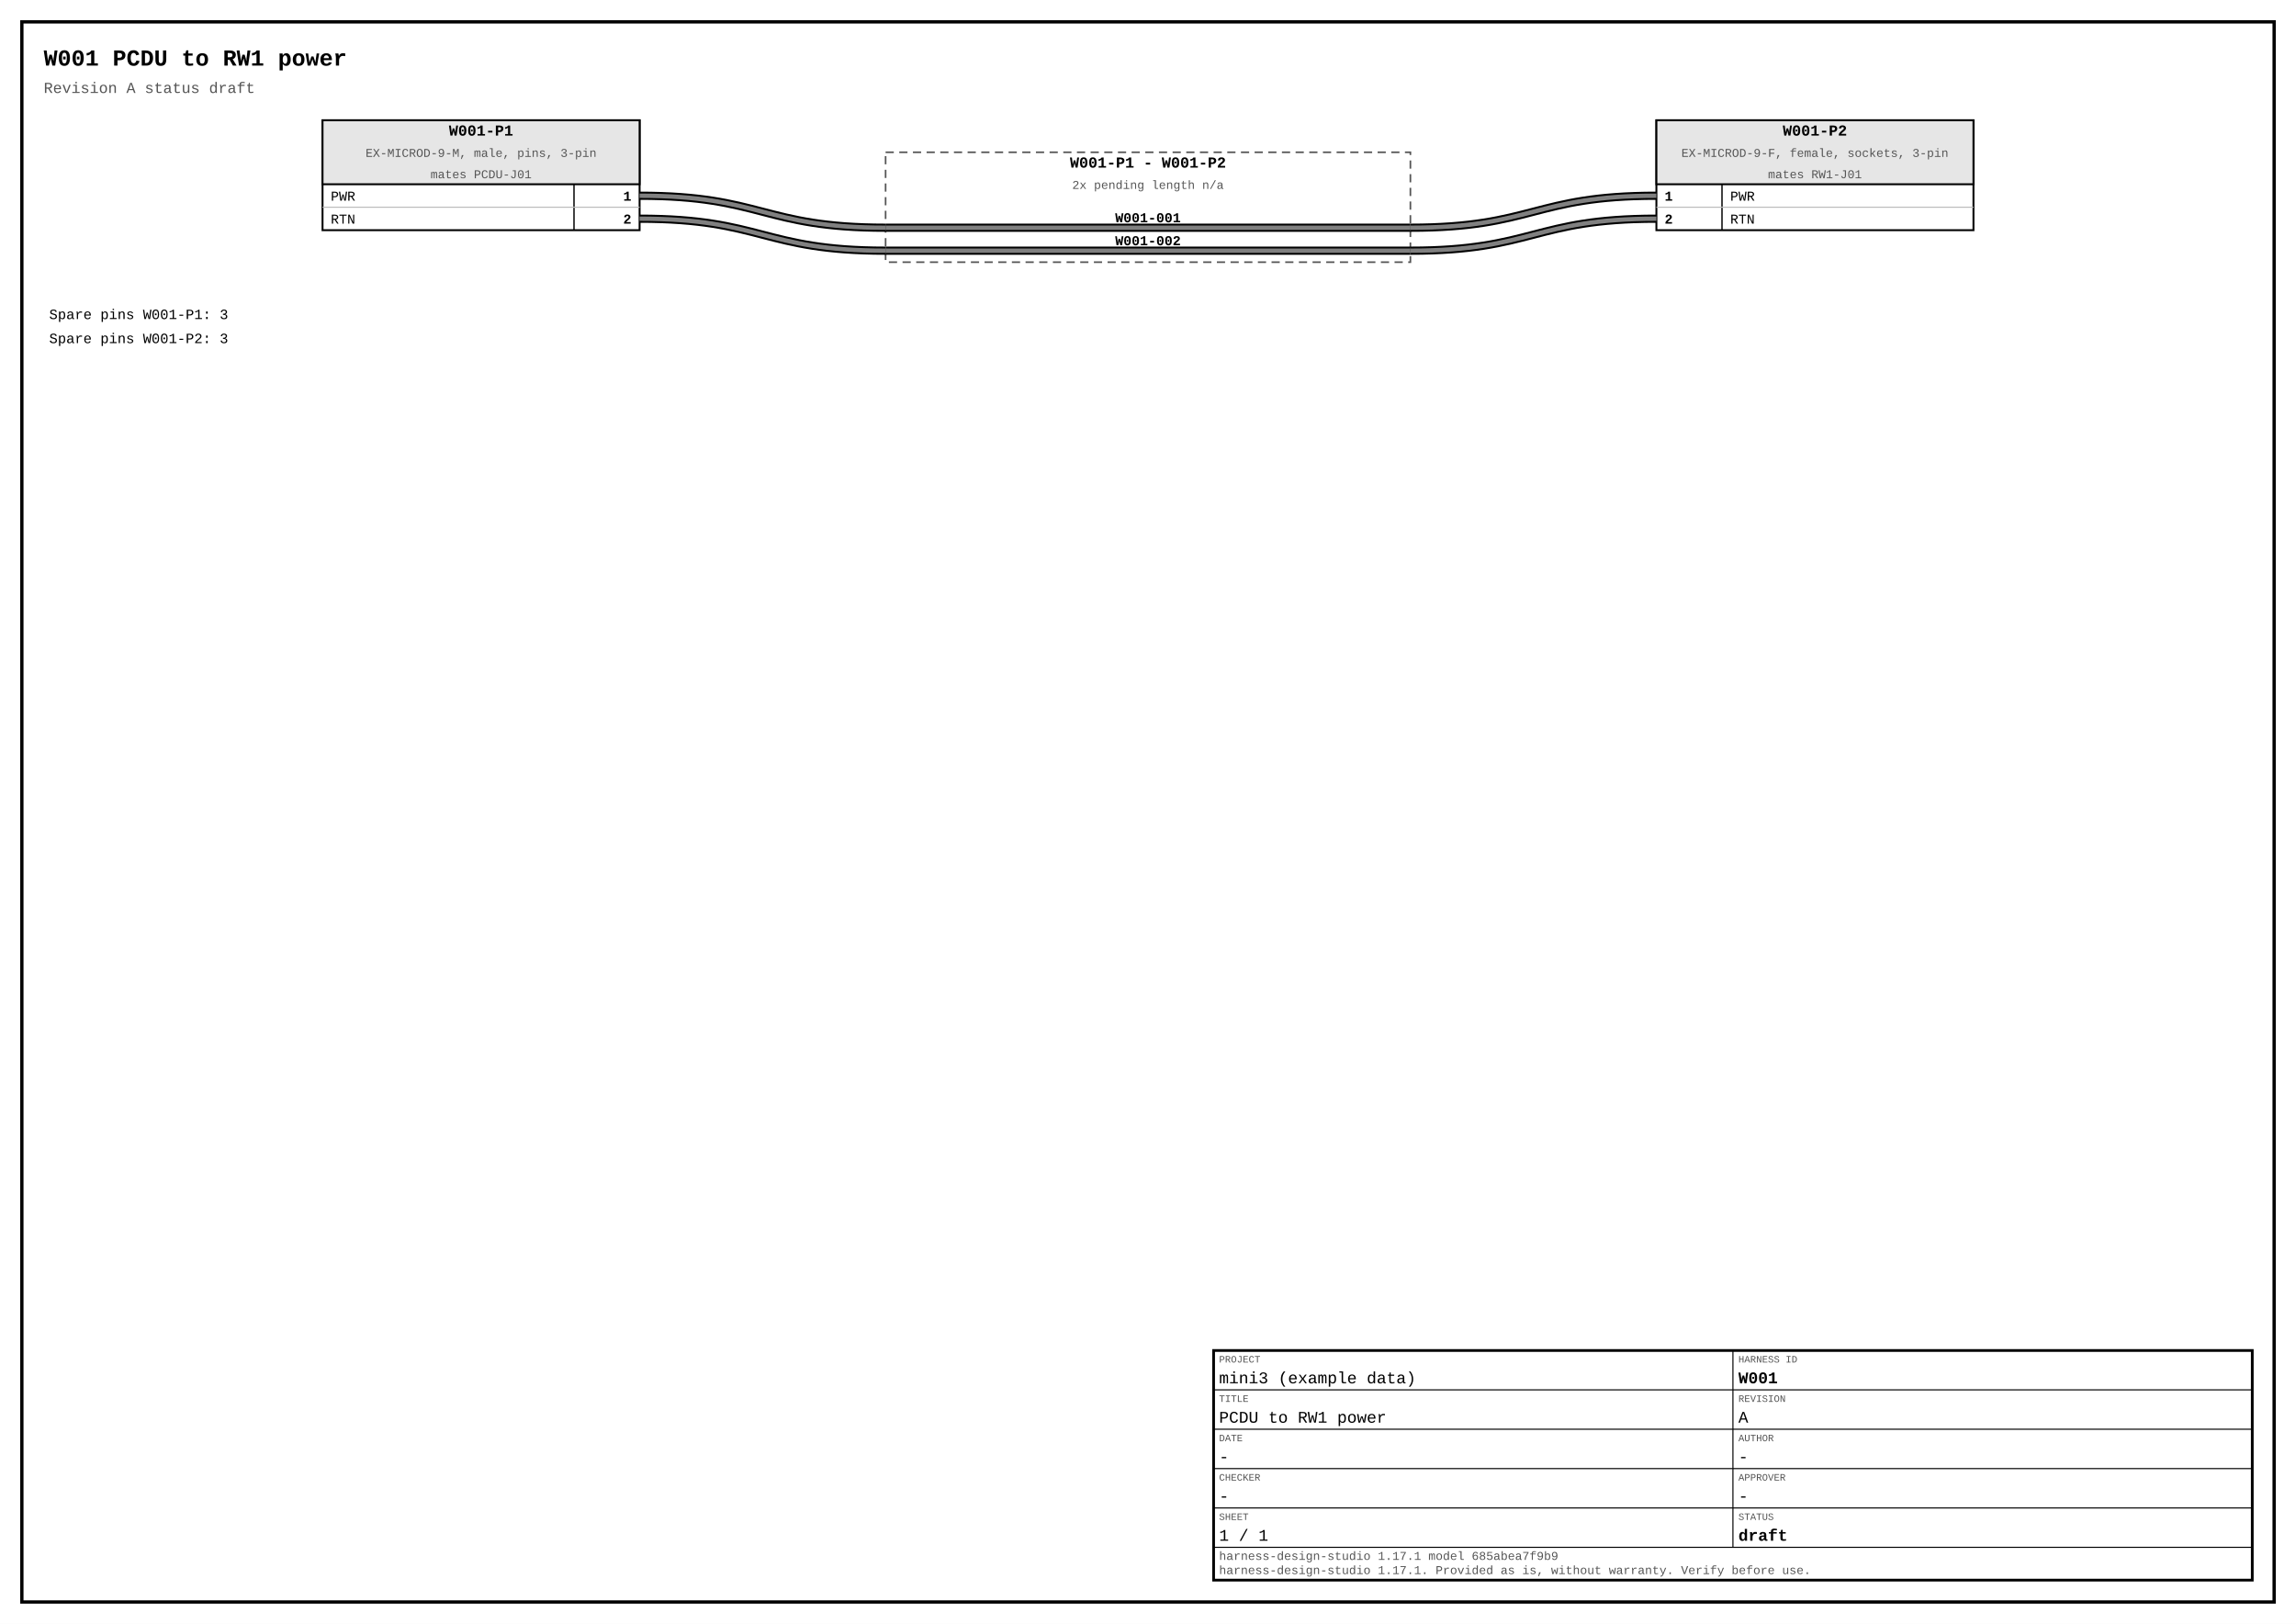
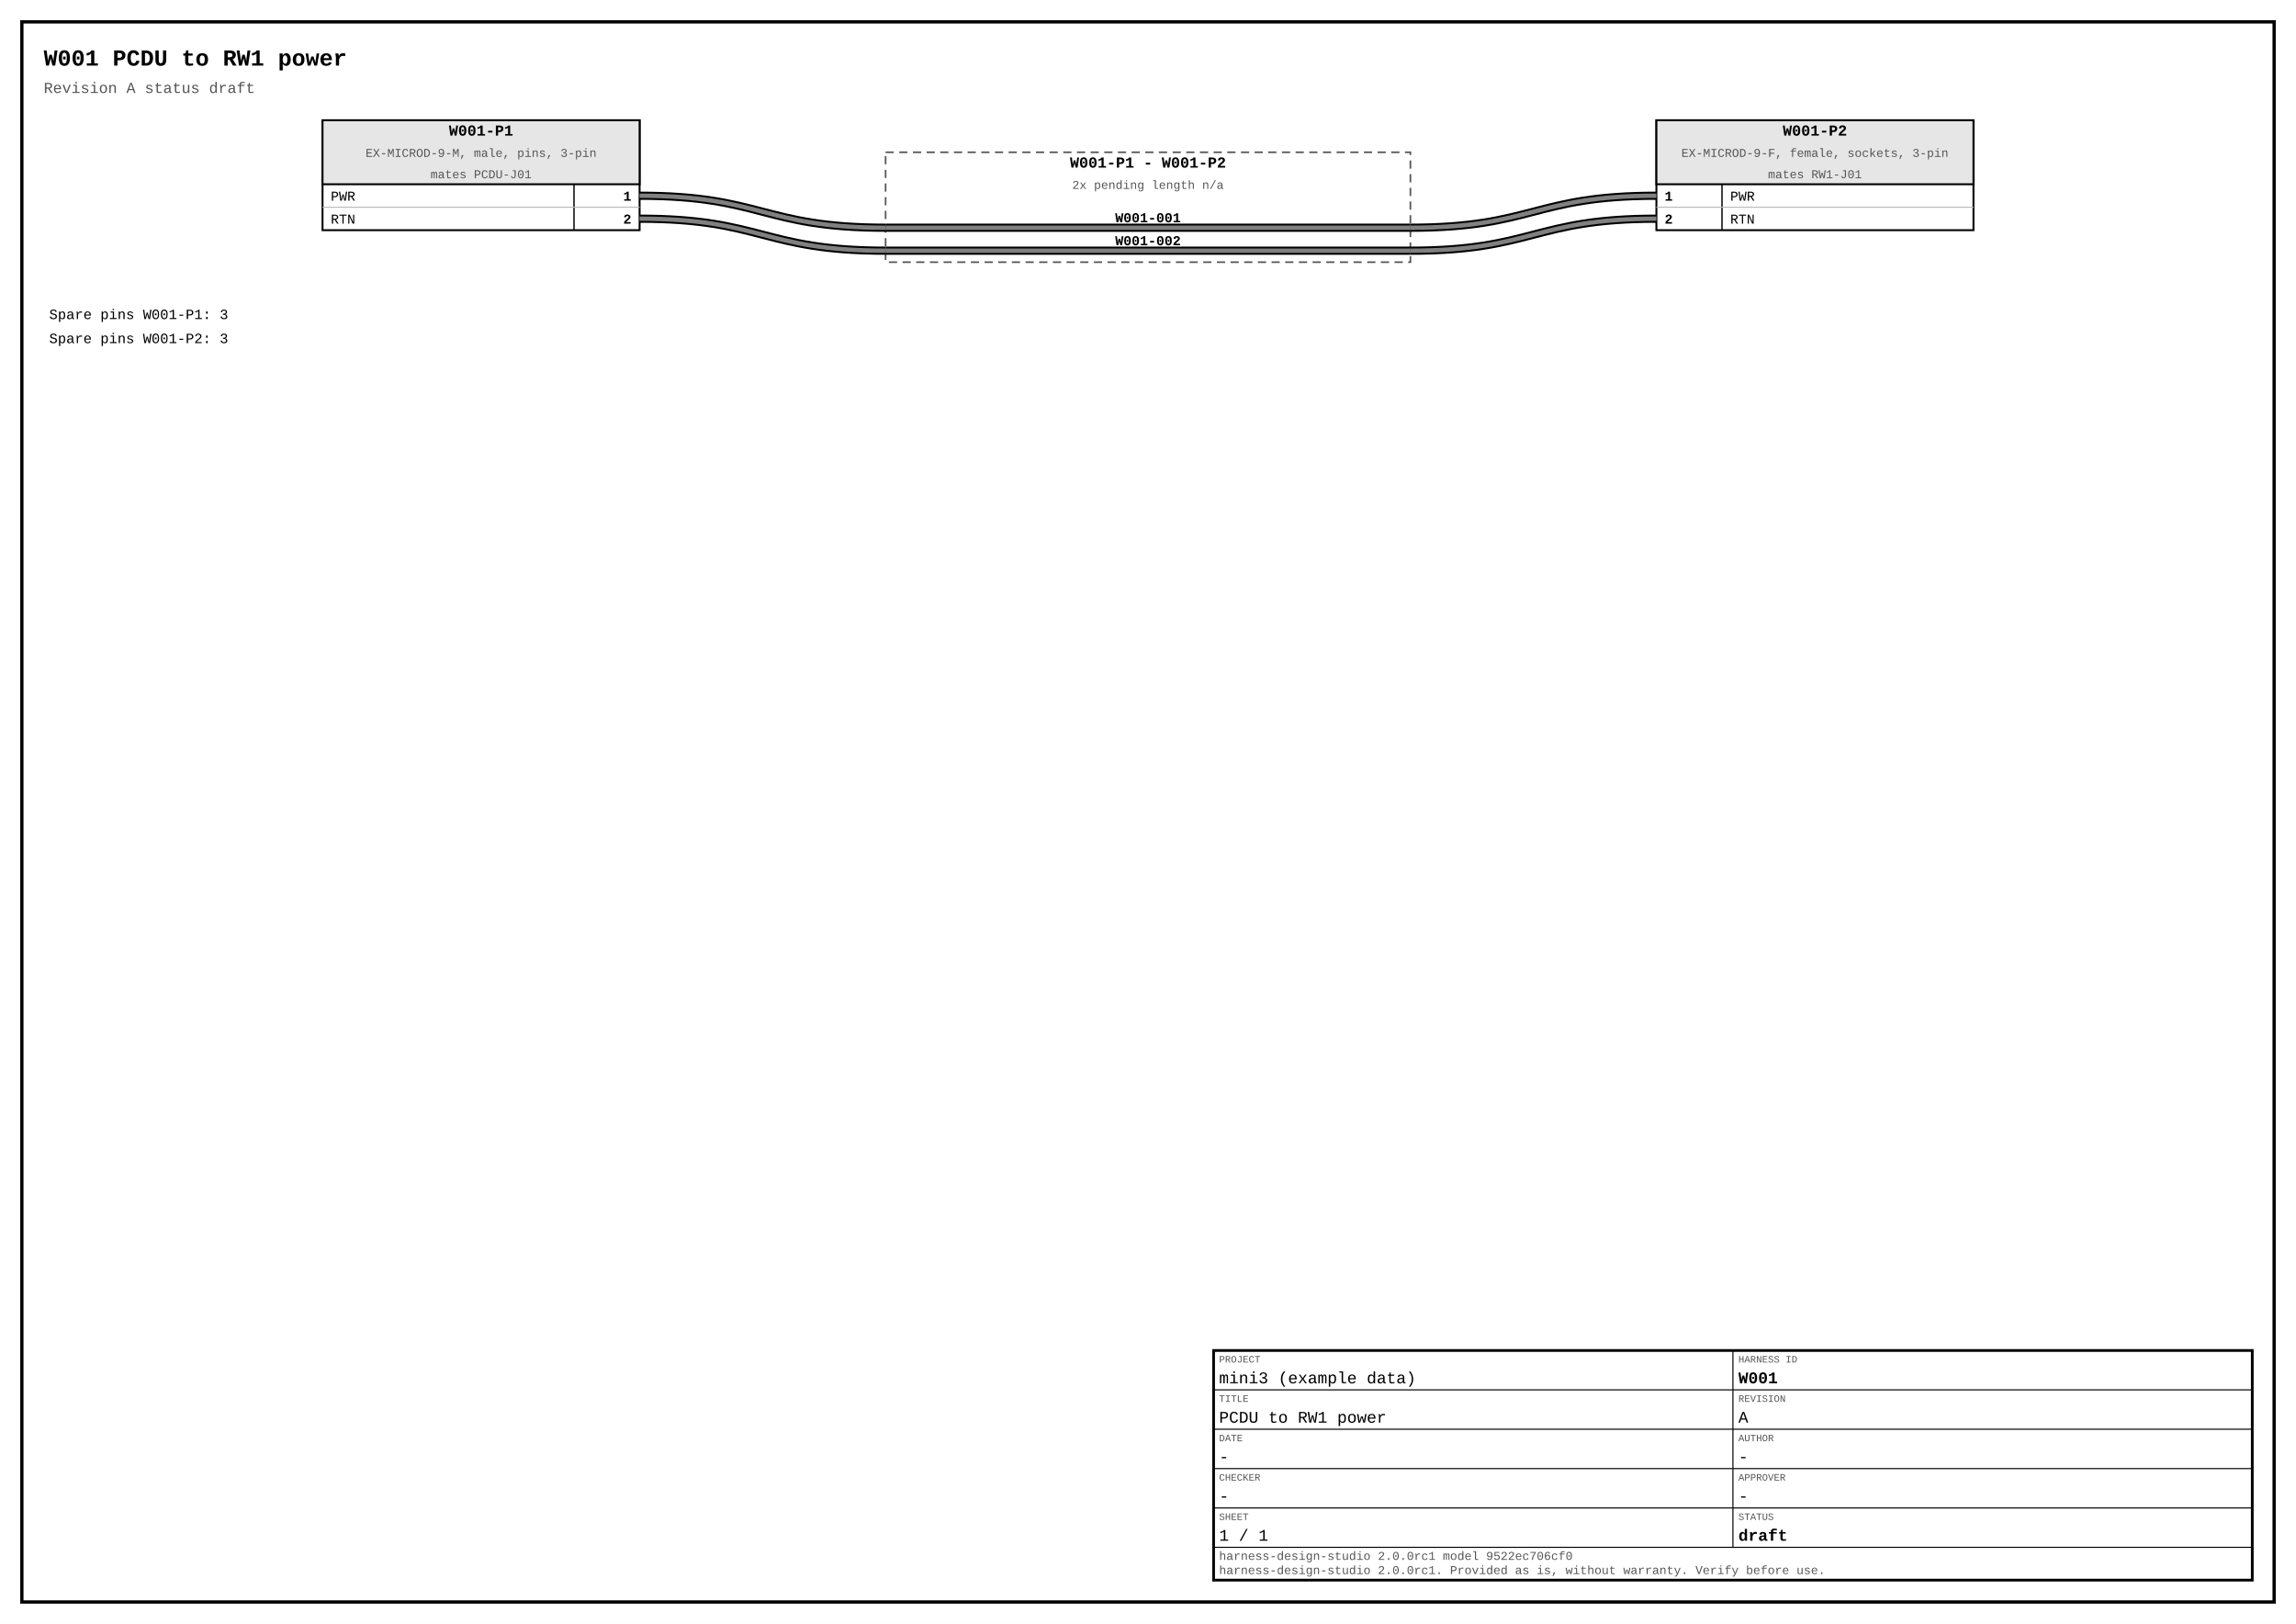
<svg xmlns="http://www.w3.org/2000/svg" width="420mm" height="297mm" viewBox="0 0 420 297" font-family="Courier New, Courier, monospace">
  <rect x="0" y="0" width="420" height="297" fill="#ffffff" />
  <rect x="4" y="4" width="412" height="289" fill="none" stroke="#000000" stroke-width="0.6" />
  <text x="8" y="12" font-size="4.2" font-weight="bold" text-anchor="start" fill="#000000">W001  PCDU to RW1 power</text>
  <text x="8" y="17" font-size="2.8" text-anchor="start" fill="#555555">Revision A  status draft</text>
  <rect x="59" y="22" width="58" height="20.1" fill="#ffffff" stroke="#000000" stroke-width="0.35" />
  <rect x="59" y="22" width="58" height="11.7" fill="#e6e6e6" stroke="#000000" stroke-width="0.35" />
  <text x="88" y="24.8" font-size="2.8" font-weight="bold" text-anchor="middle" fill="#000000">W001-P1</text>
  <text x="88" y="28.7" font-size="2.2" text-anchor="middle" fill="#555555">EX-MICROD-9-M, male, pins, 3-pin</text>
  <text x="88" y="32.6" font-size="2.2" text-anchor="middle" fill="#555555">mates PCDU-J01</text>
  <line x1="105" y1="33.7" x2="105" y2="42.1" stroke="#000000" stroke-width="0.25" />
  <line x1="59" y1="37.9" x2="117" y2="37.9" stroke="#bbbbbb" stroke-width="0.2" />
  <text x="60.5" y="36.7" font-size="2.5" text-anchor="start" fill="#000000" data-ref="sig/W001-P1/1">PWR</text>
  <text x="115.5" y="36.7" font-size="2.5" font-weight="bold" text-anchor="end" fill="#000000" data-ref="pin/W001-P1/1">1</text>
  <text x="60.5" y="40.9" font-size="2.5" text-anchor="start" fill="#000000" data-ref="sig/W001-P1/2">RTN</text>
  <text x="115.5" y="40.9" font-size="2.5" font-weight="bold" text-anchor="end" fill="#000000" data-ref="pin/W001-P1/2">2</text>
  <rect x="303" y="22" width="58" height="20.1" fill="#ffffff" stroke="#000000" stroke-width="0.35" />
  <rect x="303" y="22" width="58" height="11.7" fill="#e6e6e6" stroke="#000000" stroke-width="0.35" />
  <text x="332" y="24.8" font-size="2.8" font-weight="bold" text-anchor="middle" fill="#000000">W001-P2</text>
  <text x="332" y="28.7" font-size="2.2" text-anchor="middle" fill="#555555">EX-MICROD-9-F, female, sockets, 3-pin</text>
  <text x="332" y="32.6" font-size="2.2" text-anchor="middle" fill="#555555">mates RW1-J01</text>
  <line x1="315" y1="33.7" x2="315" y2="42.1" stroke="#000000" stroke-width="0.25" />
  <line x1="303" y1="37.9" x2="361" y2="37.9" stroke="#bbbbbb" stroke-width="0.2" />
  <text x="304.5" y="36.7" font-size="2.5" font-weight="bold" text-anchor="start" fill="#000000" data-ref="pin/W001-P2/1">1</text>
  <text x="316.5" y="36.7" font-size="2.5" text-anchor="start" fill="#000000" data-ref="sig/W001-P2/1">PWR</text>
  <text x="304.5" y="40.9" font-size="2.5" font-weight="bold" text-anchor="start" fill="#000000" data-ref="pin/W001-P2/2">2</text>
  <text x="316.5" y="40.9" font-size="2.5" text-anchor="start" fill="#000000" data-ref="sig/W001-P2/2">RTN</text>
  <rect x="162" y="27.85" width="96" height="20.1" fill="none" stroke="#555555" stroke-width="0.3" stroke-dasharray="1.5 1" />
  <text x="210" y="30.65" font-size="2.8" font-weight="bold" text-anchor="middle" fill="#000000">W001-P1 - W001-P2</text>
  <text x="210" y="34.55" font-size="2.2" text-anchor="middle" fill="#555555">2x  pending  length n/a</text>
  <path d="M 117 35.8 C 139.5 35.8 139.5 41.65 162 41.65" fill="none" stroke="#000000" stroke-width="1.5" />
  <line x1="162" y1="41.65" x2="258" y2="41.65" stroke="#000000" stroke-width="1.5" />
  <path d="M 258 41.65 C 280.5 41.65 280.5 35.8 303 35.8" fill="none" stroke="#000000" stroke-width="1.5" />
  <path d="M 117 35.8 C 139.5 35.8 139.5 41.65 162 41.65" fill="none" stroke="#808080" stroke-width="0.8" />
  <line x1="162" y1="41.65" x2="258" y2="41.65" stroke="#808080" stroke-width="0.8" />
  <path d="M 258 41.65 C 280.5 41.65 280.5 35.8 303 35.8" fill="none" stroke="#808080" stroke-width="0.8" />
  <text x="210" y="40.65" font-size="2.5" font-weight="bold" text-anchor="middle" fill="#000000">W001-001</text>
  <path d="M 117 40 C 139.5 40 139.5 45.85 162 45.85" fill="none" stroke="#000000" stroke-width="1.5" />
  <line x1="162" y1="45.85" x2="258" y2="45.85" stroke="#000000" stroke-width="1.5" />
  <path d="M 258 45.85 C 280.5 45.85 280.5 40 303 40" fill="none" stroke="#000000" stroke-width="1.5" />
  <path d="M 117 40 C 139.5 40 139.5 45.85 162 45.85" fill="none" stroke="#808080" stroke-width="0.8" />
  <line x1="162" y1="45.85" x2="258" y2="45.85" stroke="#808080" stroke-width="0.8" />
  <path d="M 258 45.85 C 280.5 45.85 280.5 40 303 40" fill="none" stroke="#808080" stroke-width="0.8" />
  <text x="210" y="44.85" font-size="2.5" font-weight="bold" text-anchor="middle" fill="#000000">W001-002</text>
  <text x="9" y="58.35" font-size="2.6" text-anchor="start" fill="#000000">Spare pins W001-P1: 3</text>
  <text x="9" y="62.75" font-size="2.6" text-anchor="start" fill="#000000">Spare pins W001-P2: 3</text>
  <rect x="222" y="247" width="190" height="42" fill="none" stroke="#000000" stroke-width="0.5" />
  <line x1="222" y1="247" x2="317" y2="247" stroke="#000000" stroke-width="0.2" />
  <text x="223" y="249.2" font-size="1.8" text-anchor="start" fill="#555555">PROJECT</text>
  <text x="223" y="253" font-size="3" text-anchor="start" fill="#000000">mini3 (example data)</text>
  <line x1="317" y1="247" x2="412" y2="247" stroke="#000000" stroke-width="0.2" />
  <text x="318" y="249.2" font-size="1.8" text-anchor="start" fill="#555555">HARNESS ID</text>
  <text x="318" y="253" font-size="3" font-weight="bold" text-anchor="start" fill="#000000">W001</text>
  <line x1="222" y1="254.2" x2="317" y2="254.2" stroke="#000000" stroke-width="0.2" />
  <text x="223" y="256.4" font-size="1.8" text-anchor="start" fill="#555555">TITLE</text>
  <text x="223" y="260.2" font-size="3" text-anchor="start" fill="#000000">PCDU to RW1 power</text>
  <line x1="317" y1="254.2" x2="412" y2="254.2" stroke="#000000" stroke-width="0.2" />
  <text x="318" y="256.4" font-size="1.8" text-anchor="start" fill="#555555">REVISION</text>
  <text x="318" y="260.2" font-size="3" text-anchor="start" fill="#000000">A</text>
  <line x1="222" y1="261.4" x2="317" y2="261.4" stroke="#000000" stroke-width="0.2" />
  <text x="223" y="263.6" font-size="1.8" text-anchor="start" fill="#555555">DATE</text>
  <text x="223" y="267.4" font-size="3" text-anchor="start" fill="#000000">-</text>
  <line x1="317" y1="261.4" x2="412" y2="261.4" stroke="#000000" stroke-width="0.2" />
  <text x="318" y="263.6" font-size="1.8" text-anchor="start" fill="#555555">AUTHOR</text>
  <text x="318" y="267.4" font-size="3" text-anchor="start" fill="#000000">-</text>
  <line x1="222" y1="268.6" x2="317" y2="268.6" stroke="#000000" stroke-width="0.2" />
  <text x="223" y="270.8" font-size="1.8" text-anchor="start" fill="#555555">CHECKER</text>
  <text x="223" y="274.6" font-size="3" text-anchor="start" fill="#000000">-</text>
  <line x1="317" y1="268.6" x2="412" y2="268.6" stroke="#000000" stroke-width="0.2" />
  <text x="318" y="270.8" font-size="1.8" text-anchor="start" fill="#555555">APPROVER</text>
  <text x="318" y="274.6" font-size="3" text-anchor="start" fill="#000000">-</text>
  <line x1="222" y1="275.8" x2="317" y2="275.8" stroke="#000000" stroke-width="0.2" />
  <text x="223" y="278" font-size="1.8" text-anchor="start" fill="#555555">SHEET</text>
  <text x="223" y="281.8" font-size="3" text-anchor="start" fill="#000000">1 / 1</text>
  <line x1="317" y1="275.8" x2="412" y2="275.8" stroke="#000000" stroke-width="0.2" />
  <text x="318" y="278" font-size="1.8" text-anchor="start" fill="#555555">STATUS</text>
  <text x="318" y="281.8" font-size="3" font-weight="bold" text-anchor="start" fill="#000000">draft</text>
  <line x1="317" y1="247" x2="317" y2="283" stroke="#000000" stroke-width="0.2" />
  <line x1="222" y1="283" x2="412" y2="283" stroke="#000000" stroke-width="0.2" />
-   <text x="223" y="285.3" font-size="2.2" text-anchor="start" fill="#555555">harness-design-studio 1.17.1 model 685abea7f9b9</text>
-   <text x="223" y="287.9" font-size="2.2" text-anchor="start" fill="#555555">harness-design-studio 1.17.1. Provided as is, without warranty. Verify before use.</text>
+   <text x="223" y="285.3" font-size="2.2" text-anchor="start" fill="#555555">harness-design-studio 2.0.0rc1 model 9522ec706cf0</text>
+   <text x="223" y="287.9" font-size="2.2" text-anchor="start" fill="#555555">harness-design-studio 2.0.0rc1. Provided as is, without warranty. Verify before use.</text>
</svg>
